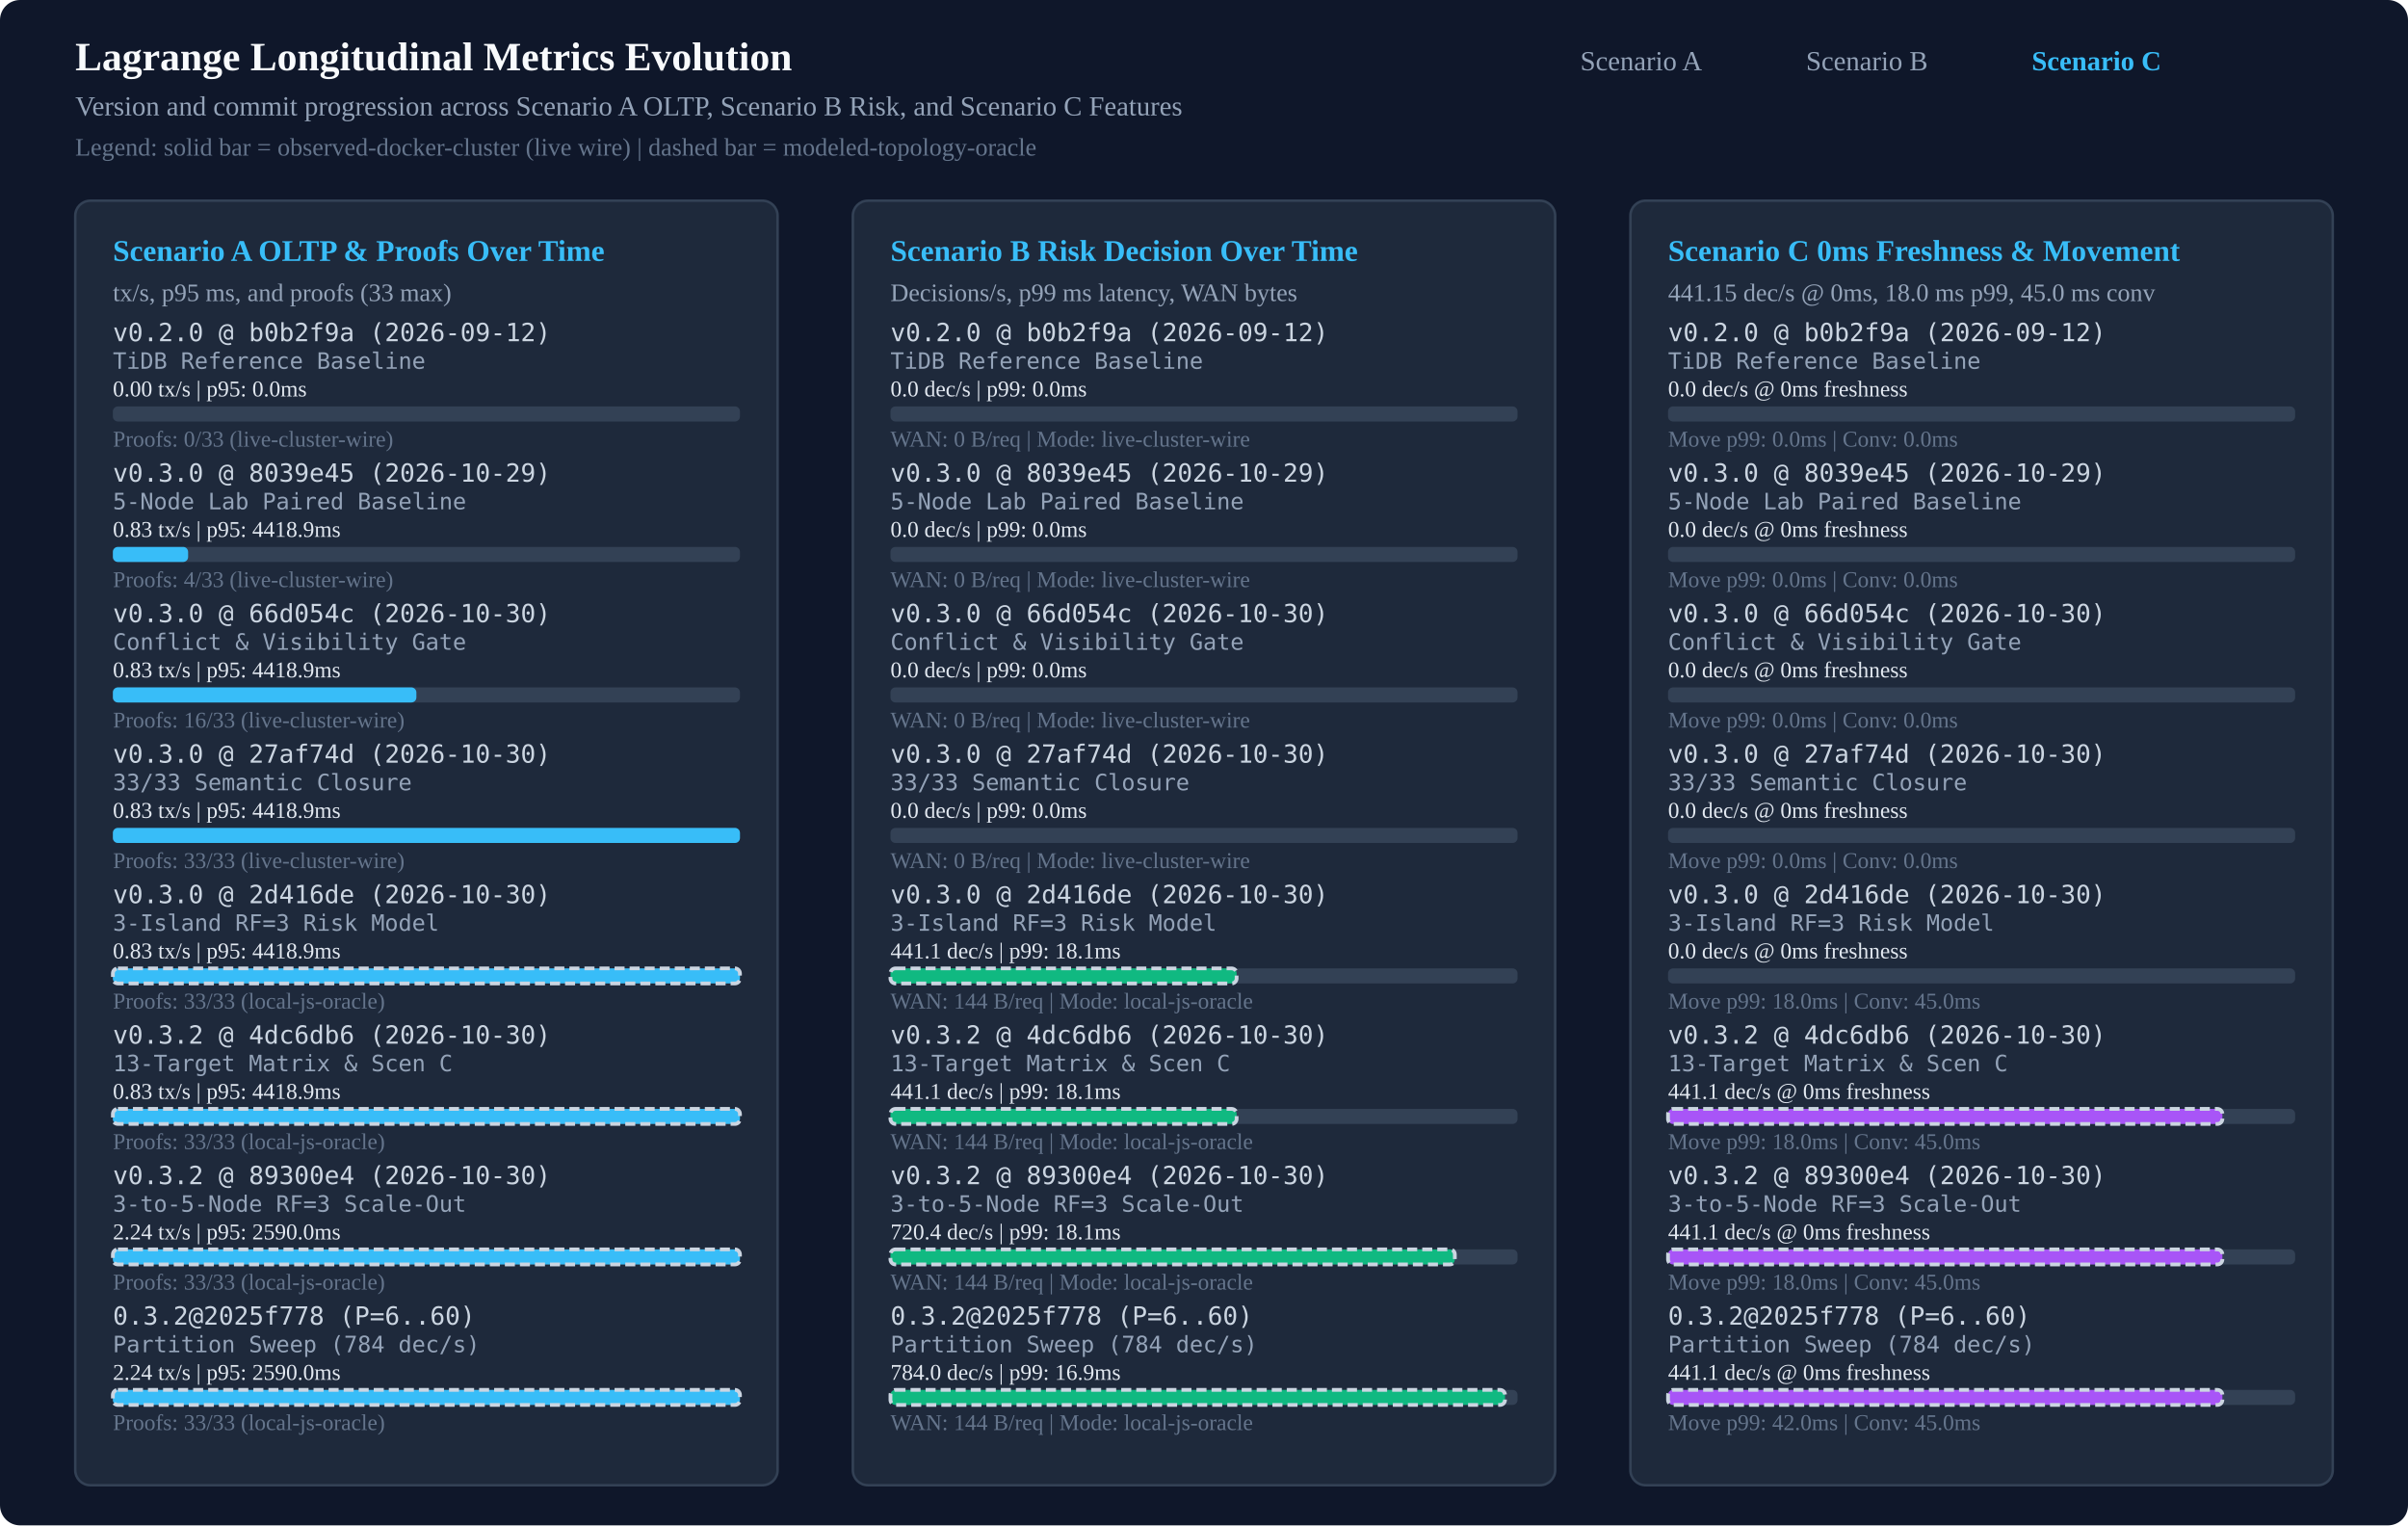
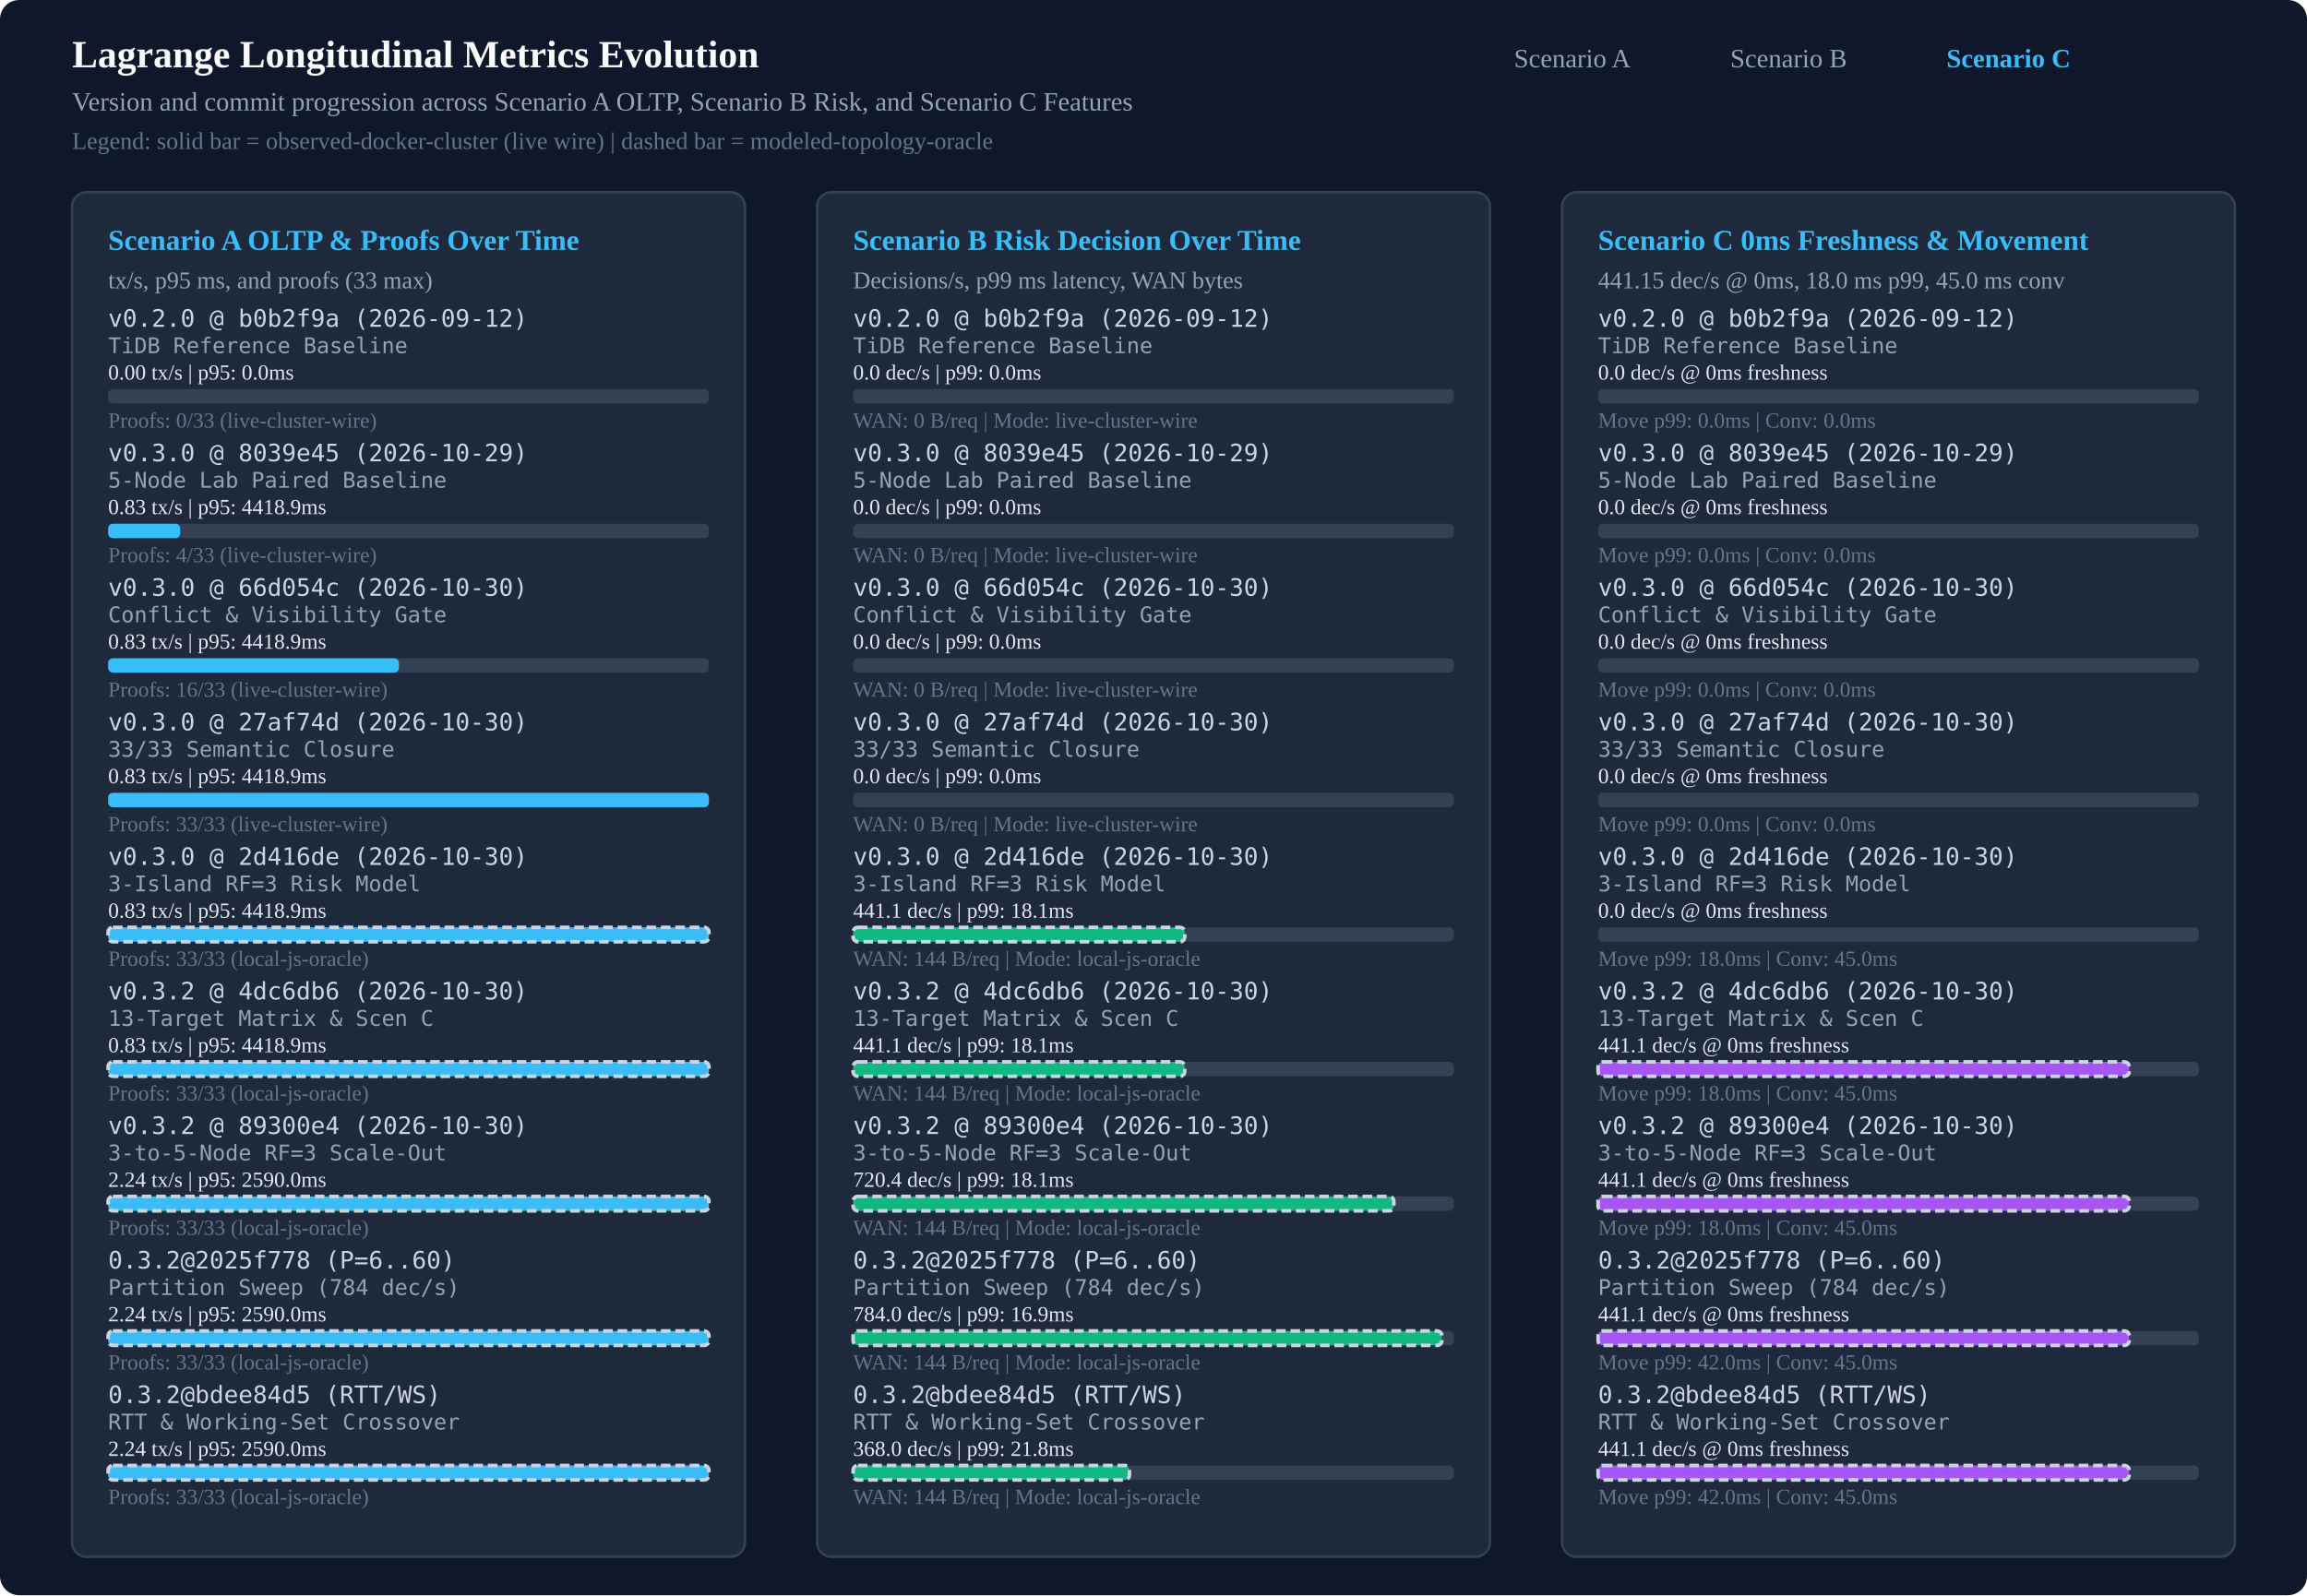
- <svg xmlns="http://www.w3.org/2000/svg" viewBox="0 0 960 608" width="960" height="608">
-   <rect width="960" height="608" fill="#0f172a" rx="8" />
+ <svg xmlns="http://www.w3.org/2000/svg" viewBox="0 0 960 664" width="960" height="664">
+   <rect width="960" height="664" fill="#0f172a" rx="8" />
  <text x="30" y="28" fill="#f8fafc" font-size="16" font-weight="bold">Lagrange Longitudinal Metrics Evolution</text>
  <text x="30" y="46" fill="#94a3b8" font-size="11">Version and commit progression across Scenario A OLTP, Scenario B Risk, and Scenario C Features</text>
  <text x="30" y="62" fill="#64748b" font-size="10">Legend: solid bar = observed-docker-cluster (live wire) | dashed bar = modeled-topology-oracle</text>
  <a href="tidb-reference-scenarios.md#scenario-a-tidb-oltp-baseline">
    <text x="630" y="28" fill="#94a3b8" font-size="11">Scenario A</text>
  </a>
  <a href="tidb-reference-scenarios.md#scenario-b-tidb-distributed-risk-decision">
    <text x="720" y="28" fill="#94a3b8" font-size="11">Scenario B</text>
  </a>
  <a href="tidb-reference-scenarios.md#scenario-c-streaming-feature-risk-decision">
    <text x="810" y="28" fill="#38bdf8" font-size="11" font-weight="bold">Scenario C</text>
  </a>
-   <rect x="30" y="80" width="280" height="512" fill="#1e293b" rx="6" stroke="#334155" />
+   <rect x="30" y="80" width="280" height="568" fill="#1e293b" rx="6" stroke="#334155" />
  <a href="tidb-reference-scenarios.md#scenario-a-tidb-oltp-baseline">
    <text x="45" y="104" fill="#38bdf8" font-size="12" font-weight="bold">Scenario A OLTP &amp; Proofs Over Time</text>
  </a>
  <text x="45" y="120" fill="#94a3b8" font-size="10">tx/s, p95 ms, and proofs (33 max)</text>
  <text x="45" y="136" fill="#cbd5e1" font-size="10" font-family="monospace">v0.2.0 @ b0b2f9a (2026-09-12)</text>
  <text x="45" y="147" fill="#94a3b8" font-size="9" font-family="monospace">TiDB Reference Baseline</text>
  <text x="45" y="158" fill="#e2e8f0" font-size="9">0.00 tx/s | p95: 0.0ms</text>
  <rect x="45" y="162" width="250" height="6" fill="#334155" rx="2" />
  <text x="45" y="178" fill="#64748b" font-size="9">Proofs: 0/33 (live-cluster-wire)</text>
  <text x="45" y="192" fill="#cbd5e1" font-size="10" font-family="monospace">v0.3.0 @ 8039e45 (2026-10-29)</text>
  <text x="45" y="203" fill="#94a3b8" font-size="9" font-family="monospace">5-Node Lab Paired Baseline</text>
  <text x="45" y="214" fill="#e2e8f0" font-size="9">0.83 tx/s | p95: 4418.9ms</text>
  <rect x="45" y="218" width="250" height="6" fill="#334155" rx="2" />
  <rect x="45" y="218" width="30" height="6" fill="#38bdf8" rx="2" />
  <text x="45" y="234" fill="#64748b" font-size="9">Proofs: 4/33 (live-cluster-wire)</text>
  <text x="45" y="248" fill="#cbd5e1" font-size="10" font-family="monospace">v0.3.0 @ 66d054c (2026-10-30)</text>
  <text x="45" y="259" fill="#94a3b8" font-size="9" font-family="monospace">Conflict &amp; Visibility Gate</text>
  <text x="45" y="270" fill="#e2e8f0" font-size="9">0.83 tx/s | p95: 4418.9ms</text>
  <rect x="45" y="274" width="250" height="6" fill="#334155" rx="2" />
  <rect x="45" y="274" width="121" height="6" fill="#38bdf8" rx="2" />
  <text x="45" y="290" fill="#64748b" font-size="9">Proofs: 16/33 (live-cluster-wire)</text>
  <text x="45" y="304" fill="#cbd5e1" font-size="10" font-family="monospace">v0.3.0 @ 27af74d (2026-10-30)</text>
  <text x="45" y="315" fill="#94a3b8" font-size="9" font-family="monospace">33/33 Semantic Closure</text>
  <text x="45" y="326" fill="#e2e8f0" font-size="9">0.83 tx/s | p95: 4418.9ms</text>
  <rect x="45" y="330" width="250" height="6" fill="#334155" rx="2" />
  <rect x="45" y="330" width="250" height="6" fill="#38bdf8" rx="2" />
  <text x="45" y="346" fill="#64748b" font-size="9">Proofs: 33/33 (live-cluster-wire)</text>
  <text x="45" y="360" fill="#cbd5e1" font-size="10" font-family="monospace">v0.3.0 @ 2d416de (2026-10-30)</text>
  <text x="45" y="371" fill="#94a3b8" font-size="9" font-family="monospace">3-Island RF=3 Risk Model</text>
  <text x="45" y="382" fill="#e2e8f0" font-size="9">0.83 tx/s | p95: 4418.9ms</text>
  <rect x="45" y="386" width="250" height="6" fill="#334155" rx="2" />
  <rect x="45" y="386" width="250" height="6" fill="#38bdf8" rx="2" stroke="#cbd5e1" stroke-width="1.5" stroke-dasharray="4,2" />
  <text x="45" y="402" fill="#64748b" font-size="9">Proofs: 33/33 (local-js-oracle)</text>
  <text x="45" y="416" fill="#cbd5e1" font-size="10" font-family="monospace">v0.3.2 @ 4dc6db6 (2026-10-30)</text>
  <text x="45" y="427" fill="#94a3b8" font-size="9" font-family="monospace">13-Target Matrix &amp; Scen C</text>
  <text x="45" y="438" fill="#e2e8f0" font-size="9">0.83 tx/s | p95: 4418.9ms</text>
  <rect x="45" y="442" width="250" height="6" fill="#334155" rx="2" />
  <rect x="45" y="442" width="250" height="6" fill="#38bdf8" rx="2" stroke="#cbd5e1" stroke-width="1.5" stroke-dasharray="4,2" />
  <text x="45" y="458" fill="#64748b" font-size="9">Proofs: 33/33 (local-js-oracle)</text>
  <text x="45" y="472" fill="#cbd5e1" font-size="10" font-family="monospace">v0.3.2 @ 89300e4 (2026-10-30)</text>
  <text x="45" y="483" fill="#94a3b8" font-size="9" font-family="monospace">3-to-5-Node RF=3 Scale-Out</text>
  <text x="45" y="494" fill="#e2e8f0" font-size="9">2.24 tx/s | p95: 2590.0ms</text>
  <rect x="45" y="498" width="250" height="6" fill="#334155" rx="2" />
  <rect x="45" y="498" width="250" height="6" fill="#38bdf8" rx="2" stroke="#cbd5e1" stroke-width="1.5" stroke-dasharray="4,2" />
  <text x="45" y="514" fill="#64748b" font-size="9">Proofs: 33/33 (local-js-oracle)</text>
  <text x="45" y="528" fill="#cbd5e1" font-size="10" font-family="monospace">0.3.2@2025f778 (P=6..60)</text>
  <text x="45" y="539" fill="#94a3b8" font-size="9" font-family="monospace">Partition Sweep (784 dec/s)</text>
  <text x="45" y="550" fill="#e2e8f0" font-size="9">2.24 tx/s | p95: 2590.0ms</text>
  <rect x="45" y="554" width="250" height="6" fill="#334155" rx="2" />
  <rect x="45" y="554" width="250" height="6" fill="#38bdf8" rx="2" stroke="#cbd5e1" stroke-width="1.5" stroke-dasharray="4,2" />
  <text x="45" y="570" fill="#64748b" font-size="9">Proofs: 33/33 (local-js-oracle)</text>
-   <rect x="340" y="80" width="280" height="512" fill="#1e293b" rx="6" stroke="#334155" />
+   <text x="45" y="584" fill="#cbd5e1" font-size="10" font-family="monospace">0.3.2@bdee84d5 (RTT/WS)</text>
+   <text x="45" y="595" fill="#94a3b8" font-size="9" font-family="monospace">RTT &amp; Working-Set Crossover</text>
+   <text x="45" y="606" fill="#e2e8f0" font-size="9">2.24 tx/s | p95: 2590.0ms</text>
+   <rect x="45" y="610" width="250" height="6" fill="#334155" rx="2" />
+   <rect x="45" y="610" width="250" height="6" fill="#38bdf8" rx="2" stroke="#cbd5e1" stroke-width="1.5" stroke-dasharray="4,2" />
+   <text x="45" y="626" fill="#64748b" font-size="9">Proofs: 33/33 (local-js-oracle)</text>
+   <rect x="340" y="80" width="280" height="568" fill="#1e293b" rx="6" stroke="#334155" />
  <a href="tidb-reference-scenarios.md#scenario-b-tidb-distributed-risk-decision">
    <text x="355" y="104" fill="#38bdf8" font-size="12" font-weight="bold">Scenario B Risk Decision Over Time</text>
  </a>
  <text x="355" y="120" fill="#94a3b8" font-size="10">Decisions/s, p99 ms latency, WAN bytes</text>
  <text x="355" y="136" fill="#cbd5e1" font-size="10" font-family="monospace">v0.2.0 @ b0b2f9a (2026-09-12)</text>
  <text x="355" y="147" fill="#94a3b8" font-size="9" font-family="monospace">TiDB Reference Baseline</text>
  <text x="355" y="158" fill="#e2e8f0" font-size="9">0.0 dec/s | p99: 0.0ms</text>
  <rect x="355" y="162" width="250" height="6" fill="#334155" rx="2" />
  <text x="355" y="178" fill="#64748b" font-size="9">WAN: 0 B/req | Mode: live-cluster-wire</text>
  <text x="355" y="192" fill="#cbd5e1" font-size="10" font-family="monospace">v0.3.0 @ 8039e45 (2026-10-29)</text>
  <text x="355" y="203" fill="#94a3b8" font-size="9" font-family="monospace">5-Node Lab Paired Baseline</text>
  <text x="355" y="214" fill="#e2e8f0" font-size="9">0.0 dec/s | p99: 0.0ms</text>
  <rect x="355" y="218" width="250" height="6" fill="#334155" rx="2" />
  <text x="355" y="234" fill="#64748b" font-size="9">WAN: 0 B/req | Mode: live-cluster-wire</text>
  <text x="355" y="248" fill="#cbd5e1" font-size="10" font-family="monospace">v0.3.0 @ 66d054c (2026-10-30)</text>
  <text x="355" y="259" fill="#94a3b8" font-size="9" font-family="monospace">Conflict &amp; Visibility Gate</text>
  <text x="355" y="270" fill="#e2e8f0" font-size="9">0.0 dec/s | p99: 0.0ms</text>
  <rect x="355" y="274" width="250" height="6" fill="#334155" rx="2" />
  <text x="355" y="290" fill="#64748b" font-size="9">WAN: 0 B/req | Mode: live-cluster-wire</text>
  <text x="355" y="304" fill="#cbd5e1" font-size="10" font-family="monospace">v0.3.0 @ 27af74d (2026-10-30)</text>
  <text x="355" y="315" fill="#94a3b8" font-size="9" font-family="monospace">33/33 Semantic Closure</text>
  <text x="355" y="326" fill="#e2e8f0" font-size="9">0.0 dec/s | p99: 0.0ms</text>
  <rect x="355" y="330" width="250" height="6" fill="#334155" rx="2" />
  <text x="355" y="346" fill="#64748b" font-size="9">WAN: 0 B/req | Mode: live-cluster-wire</text>
  <text x="355" y="360" fill="#cbd5e1" font-size="10" font-family="monospace">v0.3.0 @ 2d416de (2026-10-30)</text>
  <text x="355" y="371" fill="#94a3b8" font-size="9" font-family="monospace">3-Island RF=3 Risk Model</text>
  <text x="355" y="382" fill="#e2e8f0" font-size="9">441.1 dec/s | p99: 18.1ms</text>
  <rect x="355" y="386" width="250" height="6" fill="#334155" rx="2" />
  <rect x="355" y="386" width="138" height="6" fill="#10b981" rx="2" stroke="#cbd5e1" stroke-width="1.5" stroke-dasharray="4,2" />
  <text x="355" y="402" fill="#64748b" font-size="9">WAN: 144 B/req | Mode: local-js-oracle</text>
  <text x="355" y="416" fill="#cbd5e1" font-size="10" font-family="monospace">v0.3.2 @ 4dc6db6 (2026-10-30)</text>
  <text x="355" y="427" fill="#94a3b8" font-size="9" font-family="monospace">13-Target Matrix &amp; Scen C</text>
  <text x="355" y="438" fill="#e2e8f0" font-size="9">441.1 dec/s | p99: 18.1ms</text>
  <rect x="355" y="442" width="250" height="6" fill="#334155" rx="2" />
  <rect x="355" y="442" width="138" height="6" fill="#10b981" rx="2" stroke="#cbd5e1" stroke-width="1.5" stroke-dasharray="4,2" />
  <text x="355" y="458" fill="#64748b" font-size="9">WAN: 144 B/req | Mode: local-js-oracle</text>
  <text x="355" y="472" fill="#cbd5e1" font-size="10" font-family="monospace">v0.3.2 @ 89300e4 (2026-10-30)</text>
  <text x="355" y="483" fill="#94a3b8" font-size="9" font-family="monospace">3-to-5-Node RF=3 Scale-Out</text>
  <text x="355" y="494" fill="#e2e8f0" font-size="9">720.4 dec/s | p99: 18.1ms</text>
  <rect x="355" y="498" width="250" height="6" fill="#334155" rx="2" />
  <rect x="355" y="498" width="225" height="6" fill="#10b981" rx="2" stroke="#cbd5e1" stroke-width="1.5" stroke-dasharray="4,2" />
  <text x="355" y="514" fill="#64748b" font-size="9">WAN: 144 B/req | Mode: local-js-oracle</text>
  <text x="355" y="528" fill="#cbd5e1" font-size="10" font-family="monospace">0.3.2@2025f778 (P=6..60)</text>
  <text x="355" y="539" fill="#94a3b8" font-size="9" font-family="monospace">Partition Sweep (784 dec/s)</text>
  <text x="355" y="550" fill="#e2e8f0" font-size="9">784.0 dec/s | p99: 16.9ms</text>
  <rect x="355" y="554" width="250" height="6" fill="#334155" rx="2" />
  <rect x="355" y="554" width="245" height="6" fill="#10b981" rx="2" stroke="#cbd5e1" stroke-width="1.5" stroke-dasharray="4,2" />
  <text x="355" y="570" fill="#64748b" font-size="9">WAN: 144 B/req | Mode: local-js-oracle</text>
-   <rect x="650" y="80" width="280" height="512" fill="#1e293b" rx="6" stroke="#334155" />
+   <text x="355" y="584" fill="#cbd5e1" font-size="10" font-family="monospace">0.3.2@bdee84d5 (RTT/WS)</text>
+   <text x="355" y="595" fill="#94a3b8" font-size="9" font-family="monospace">RTT &amp; Working-Set Crossover</text>
+   <text x="355" y="606" fill="#e2e8f0" font-size="9">368.0 dec/s | p99: 21.8ms</text>
+   <rect x="355" y="610" width="250" height="6" fill="#334155" rx="2" />
+   <rect x="355" y="610" width="115" height="6" fill="#10b981" rx="2" stroke="#cbd5e1" stroke-width="1.5" stroke-dasharray="4,2" />
+   <text x="355" y="626" fill="#64748b" font-size="9">WAN: 144 B/req | Mode: local-js-oracle</text>
+   <rect x="650" y="80" width="280" height="568" fill="#1e293b" rx="6" stroke="#334155" />
  <a href="tidb-reference-scenarios.md#scenario-c-streaming-feature-risk-decision">
    <text x="665" y="104" fill="#38bdf8" font-size="12" font-weight="bold">Scenario C 0ms Freshness &amp; Movement</text>
  </a>
  <text x="665" y="120" fill="#94a3b8" font-size="10">441.15 dec/s @ 0ms, 18.0 ms p99, 45.0 ms conv</text>
  <text x="665" y="136" fill="#cbd5e1" font-size="10" font-family="monospace">v0.2.0 @ b0b2f9a (2026-09-12)</text>
  <text x="665" y="147" fill="#94a3b8" font-size="9" font-family="monospace">TiDB Reference Baseline</text>
  <text x="665" y="158" fill="#e2e8f0" font-size="9">0.0 dec/s @ 0ms freshness</text>
  <rect x="665" y="162" width="250" height="6" fill="#334155" rx="2" />
  <text x="665" y="178" fill="#64748b" font-size="9">Move p99: 0.0ms | Conv: 0.0ms</text>
  <text x="665" y="192" fill="#cbd5e1" font-size="10" font-family="monospace">v0.3.0 @ 8039e45 (2026-10-29)</text>
  <text x="665" y="203" fill="#94a3b8" font-size="9" font-family="monospace">5-Node Lab Paired Baseline</text>
  <text x="665" y="214" fill="#e2e8f0" font-size="9">0.0 dec/s @ 0ms freshness</text>
  <rect x="665" y="218" width="250" height="6" fill="#334155" rx="2" />
  <text x="665" y="234" fill="#64748b" font-size="9">Move p99: 0.0ms | Conv: 0.0ms</text>
  <text x="665" y="248" fill="#cbd5e1" font-size="10" font-family="monospace">v0.3.0 @ 66d054c (2026-10-30)</text>
  <text x="665" y="259" fill="#94a3b8" font-size="9" font-family="monospace">Conflict &amp; Visibility Gate</text>
  <text x="665" y="270" fill="#e2e8f0" font-size="9">0.0 dec/s @ 0ms freshness</text>
  <rect x="665" y="274" width="250" height="6" fill="#334155" rx="2" />
  <text x="665" y="290" fill="#64748b" font-size="9">Move p99: 0.0ms | Conv: 0.0ms</text>
  <text x="665" y="304" fill="#cbd5e1" font-size="10" font-family="monospace">v0.3.0 @ 27af74d (2026-10-30)</text>
  <text x="665" y="315" fill="#94a3b8" font-size="9" font-family="monospace">33/33 Semantic Closure</text>
  <text x="665" y="326" fill="#e2e8f0" font-size="9">0.0 dec/s @ 0ms freshness</text>
  <rect x="665" y="330" width="250" height="6" fill="#334155" rx="2" />
  <text x="665" y="346" fill="#64748b" font-size="9">Move p99: 0.0ms | Conv: 0.0ms</text>
  <text x="665" y="360" fill="#cbd5e1" font-size="10" font-family="monospace">v0.3.0 @ 2d416de (2026-10-30)</text>
  <text x="665" y="371" fill="#94a3b8" font-size="9" font-family="monospace">3-Island RF=3 Risk Model</text>
  <text x="665" y="382" fill="#e2e8f0" font-size="9">0.0 dec/s @ 0ms freshness</text>
  <rect x="665" y="386" width="250" height="6" fill="#334155" rx="2" />
  <text x="665" y="402" fill="#64748b" font-size="9">Move p99: 18.0ms | Conv: 45.0ms</text>
  <text x="665" y="416" fill="#cbd5e1" font-size="10" font-family="monospace">v0.3.2 @ 4dc6db6 (2026-10-30)</text>
  <text x="665" y="427" fill="#94a3b8" font-size="9" font-family="monospace">13-Target Matrix &amp; Scen C</text>
  <text x="665" y="438" fill="#e2e8f0" font-size="9">441.1 dec/s @ 0ms freshness</text>
  <rect x="665" y="442" width="250" height="6" fill="#334155" rx="2" />
  <rect x="665" y="442" width="221" height="6" fill="#a855f7" rx="2" stroke="#cbd5e1" stroke-width="1.5" stroke-dasharray="4,2" />
  <text x="665" y="458" fill="#64748b" font-size="9">Move p99: 18.0ms | Conv: 45.0ms</text>
  <text x="665" y="472" fill="#cbd5e1" font-size="10" font-family="monospace">v0.3.2 @ 89300e4 (2026-10-30)</text>
  <text x="665" y="483" fill="#94a3b8" font-size="9" font-family="monospace">3-to-5-Node RF=3 Scale-Out</text>
  <text x="665" y="494" fill="#e2e8f0" font-size="9">441.1 dec/s @ 0ms freshness</text>
  <rect x="665" y="498" width="250" height="6" fill="#334155" rx="2" />
  <rect x="665" y="498" width="221" height="6" fill="#a855f7" rx="2" stroke="#cbd5e1" stroke-width="1.5" stroke-dasharray="4,2" />
  <text x="665" y="514" fill="#64748b" font-size="9">Move p99: 18.0ms | Conv: 45.0ms</text>
  <text x="665" y="528" fill="#cbd5e1" font-size="10" font-family="monospace">0.3.2@2025f778 (P=6..60)</text>
  <text x="665" y="539" fill="#94a3b8" font-size="9" font-family="monospace">Partition Sweep (784 dec/s)</text>
  <text x="665" y="550" fill="#e2e8f0" font-size="9">441.1 dec/s @ 0ms freshness</text>
  <rect x="665" y="554" width="250" height="6" fill="#334155" rx="2" />
  <rect x="665" y="554" width="221" height="6" fill="#a855f7" rx="2" stroke="#cbd5e1" stroke-width="1.5" stroke-dasharray="4,2" />
  <text x="665" y="570" fill="#64748b" font-size="9">Move p99: 42.0ms | Conv: 45.0ms</text>
+   <text x="665" y="584" fill="#cbd5e1" font-size="10" font-family="monospace">0.3.2@bdee84d5 (RTT/WS)</text>
+   <text x="665" y="595" fill="#94a3b8" font-size="9" font-family="monospace">RTT &amp; Working-Set Crossover</text>
+   <text x="665" y="606" fill="#e2e8f0" font-size="9">441.1 dec/s @ 0ms freshness</text>
+   <rect x="665" y="610" width="250" height="6" fill="#334155" rx="2" />
+   <rect x="665" y="610" width="221" height="6" fill="#a855f7" rx="2" stroke="#cbd5e1" stroke-width="1.5" stroke-dasharray="4,2" />
+   <text x="665" y="626" fill="#64748b" font-size="9">Move p99: 42.0ms | Conv: 45.0ms</text>
</svg>
